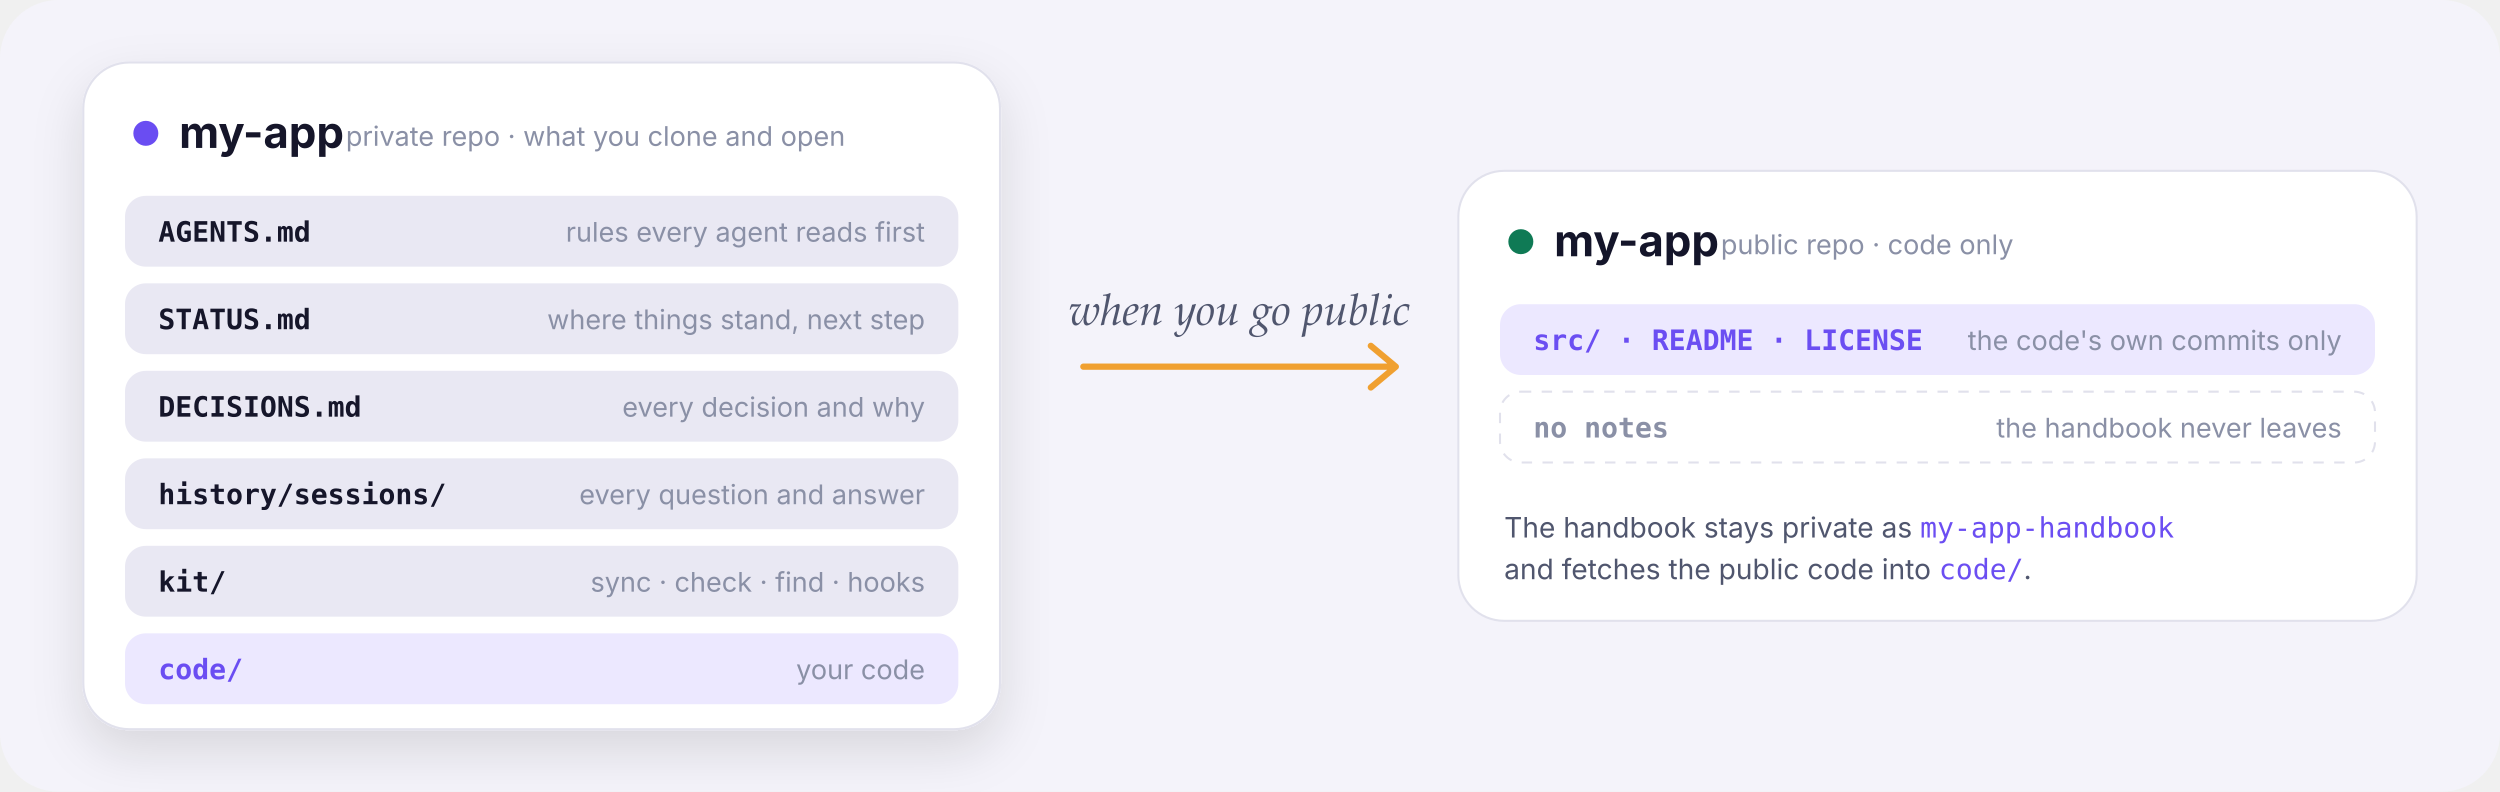
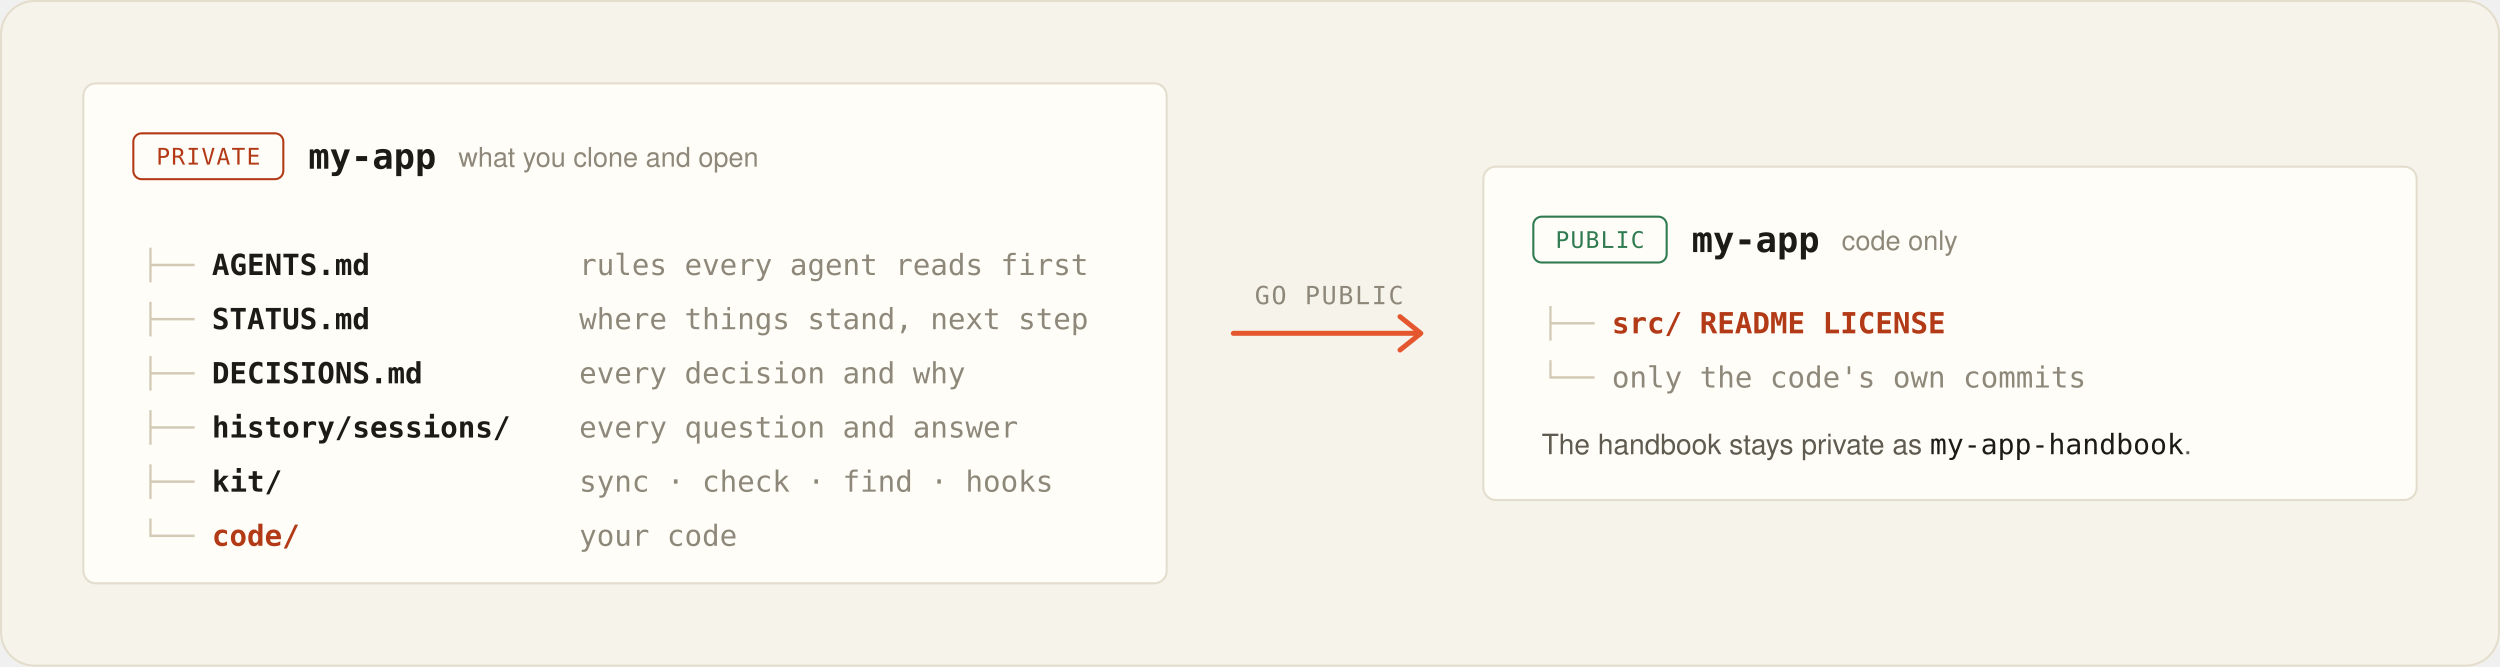
- <svg xmlns="http://www.w3.org/2000/svg" width="1200" height="380" viewBox="0 0 1200 380" role="img" aria-label="While private: one repo holds the handbook and code/. Once public: only the code's own history moves to a public repo; the handbook stays private and fetches it.">
-   <rect width="1200" height="380" rx="28" fill="#F4F3FA" />
-   <g transform="translate(40 30)" filter="url(#s)">
-     <rect width="440" height="320" rx="22" fill="#FFFFFF" stroke="#E1E1EC" />
-     <circle cx="30" cy="34" r="6" fill="#6B4EF2" />
-     <text x="46" y="41" font-family="'Bricolage Grotesque','Inter',-apple-system,'Segoe UI',Helvetica,Arial,sans-serif" font-size="21" font-weight="700" fill="#14152A">my-app</text>
-     <text x="126" y="40" font-family="'Bricolage Grotesque','Inter',-apple-system,'Segoe UI',Helvetica,Arial,sans-serif" font-size="13" fill="#8A90A6">private repo · what you clone and open</text>
-     <rect x="20" y="64" width="400" height="34" rx="10" fill="#E9E8F3" />
-     <text x="36" y="86" font-family="ui-monospace,'SF Mono',Menlo,Consolas,monospace" font-size="13.5" font-weight="600" fill="#14152A">AGENTS.md</text>
-     <text x="404" y="86" font-family="'Bricolage Grotesque','Inter',-apple-system,'Segoe UI',Helvetica,Arial,sans-serif" font-size="13" fill="#8A90A6" text-anchor="end">rules every agent reads first</text>
-     <rect x="20" y="106" width="400" height="34" rx="10" fill="#E9E8F3" />
-     <text x="36" y="128" font-family="ui-monospace,'SF Mono',Menlo,Consolas,monospace" font-size="13.5" font-weight="600" fill="#14152A">STATUS.md</text>
-     <text x="404" y="128" font-family="'Bricolage Grotesque','Inter',-apple-system,'Segoe UI',Helvetica,Arial,sans-serif" font-size="13" fill="#8A90A6" text-anchor="end">where things stand, next step</text>
-     <rect x="20" y="148" width="400" height="34" rx="10" fill="#E9E8F3" />
-     <text x="36" y="170" font-family="ui-monospace,'SF Mono',Menlo,Consolas,monospace" font-size="13.5" font-weight="600" fill="#14152A">DECISIONS.md</text>
-     <text x="404" y="170" font-family="'Bricolage Grotesque','Inter',-apple-system,'Segoe UI',Helvetica,Arial,sans-serif" font-size="13" fill="#8A90A6" text-anchor="end">every decision and why</text>
-     <rect x="20" y="190" width="400" height="34" rx="10" fill="#E9E8F3" />
-     <text x="36" y="212" font-family="ui-monospace,'SF Mono',Menlo,Consolas,monospace" font-size="13.5" font-weight="600" fill="#14152A">history/sessions/</text>
-     <text x="404" y="212" font-family="'Bricolage Grotesque','Inter',-apple-system,'Segoe UI',Helvetica,Arial,sans-serif" font-size="13" fill="#8A90A6" text-anchor="end">every question and answer</text>
-     <rect x="20" y="232" width="400" height="34" rx="10" fill="#E9E8F3" />
-     <text x="36" y="254" font-family="ui-monospace,'SF Mono',Menlo,Consolas,monospace" font-size="13.5" font-weight="600" fill="#14152A">kit/</text>
-     <text x="404" y="254" font-family="'Bricolage Grotesque','Inter',-apple-system,'Segoe UI',Helvetica,Arial,sans-serif" font-size="13" fill="#8A90A6" text-anchor="end">sync · check · find · hooks</text>
-     <rect x="20" y="274" width="400" height="34" rx="10" fill="#ECE8FF" />
-     <text x="36" y="296" font-family="ui-monospace,'SF Mono',Menlo,Consolas,monospace" font-size="13.5" font-weight="600" fill="#6B4EF2">code/</text>
-     <text x="404" y="296" font-family="'Bricolage Grotesque','Inter',-apple-system,'Segoe UI',Helvetica,Arial,sans-serif" font-size="13" fill="#8A90A6" text-anchor="end">your code</text>
+ <svg xmlns="http://www.w3.org/2000/svg" width="1200" height="320" viewBox="0 0 1200 320" role="img" aria-label="While private: one repo holds the handbook and code/. Once public: only the code's own history moves to a public repo; the handbook stays private and fetches it.">
+   <rect width="1200" height="320" rx="16" fill="#F6F3EA" />
+   <rect x="0.5" y="0.5" width="1199" height="319" rx="16" fill="none" stroke="#E3DDCD" />
+   <g transform="translate(40 40)">
+     <rect width="520" height="240" rx="6" fill="#FFFDF7" stroke="#E3DDCD" />
+     <rect x="24" y="24" width="72" height="22" rx="4" fill="none" stroke="#B23A17" />
+     <text x="60" y="39" font-family="'IBM Plex Mono',ui-monospace,'SF Mono',Menlo,Consolas,monospace" font-size="11" fill="#B23A17" text-anchor="middle" letter-spacing="0.6">PRIVATE</text>
+     <text x="108" y="41" font-family="'IBM Plex Mono',ui-monospace,'SF Mono',Menlo,Consolas,monospace" font-size="17" font-weight="600" fill="#1C1B17">my-app</text>
+     <text x="180" y="40" font-family="'IBM Plex Sans',-apple-system,'Segoe UI',Helvetica,Arial,sans-serif" font-size="13" fill="#8E887A">what you clone and open</text>
+     <text x="28" y="92" font-family="'IBM Plex Mono',ui-monospace,'SF Mono',Menlo,Consolas,monospace" font-size="14">
+       <tspan fill="#D2CAB5">├──</tspan>
+       <tspan fill="#1C1B17" font-weight="600">AGENTS.md</tspan>
+       <tspan x="238" fill="#8E887A">rules every agent reads first</tspan>
+     </text>
+     <text x="28" y="118" font-family="'IBM Plex Mono',ui-monospace,'SF Mono',Menlo,Consolas,monospace" font-size="14">
+       <tspan fill="#D2CAB5">├──</tspan>
+       <tspan fill="#1C1B17" font-weight="600">STATUS.md</tspan>
+       <tspan x="238" fill="#8E887A">where things stand, next step</tspan>
+     </text>
+     <text x="28" y="144" font-family="'IBM Plex Mono',ui-monospace,'SF Mono',Menlo,Consolas,monospace" font-size="14">
+       <tspan fill="#D2CAB5">├──</tspan>
+       <tspan fill="#1C1B17" font-weight="600">DECISIONS.md</tspan>
+       <tspan x="238" fill="#8E887A">every decision and why</tspan>
+     </text>
+     <text x="28" y="170" font-family="'IBM Plex Mono',ui-monospace,'SF Mono',Menlo,Consolas,monospace" font-size="14">
+       <tspan fill="#D2CAB5">├──</tspan>
+       <tspan fill="#1C1B17" font-weight="600">history/sessions/</tspan>
+       <tspan x="238" fill="#8E887A">every question and answer</tspan>
+     </text>
+     <text x="28" y="196" font-family="'IBM Plex Mono',ui-monospace,'SF Mono',Menlo,Consolas,monospace" font-size="14">
+       <tspan fill="#D2CAB5">├──</tspan>
+       <tspan fill="#1C1B17" font-weight="600">kit/</tspan>
+       <tspan x="238" fill="#8E887A">sync · check · find · hooks</tspan>
+     </text>
+     <text x="28" y="222" font-family="'IBM Plex Mono',ui-monospace,'SF Mono',Menlo,Consolas,monospace" font-size="14">
+       <tspan fill="#D2CAB5">└──</tspan>
+       <tspan fill="#B23A17" font-weight="600">code/</tspan>
+       <tspan x="238" fill="#8E887A">your code</tspan>
+     </text>
  </g>
-   <g transform="translate(510 170)">
-     <text x="85" y="-14" font-family="'Instrument Serif','Iowan Old Style','Palatino','Georgia',serif" font-style="italic" font-size="21" fill="#50566E" text-anchor="middle">when you go public</text>
-     <path d="M10 6 H160 M148 -4 l12 10 -12 10" fill="none" stroke="#F0A030" stroke-width="3" stroke-linecap="round" stroke-linejoin="round" />
+   <g transform="translate(588 160)">
+     <text x="50" y="-14" font-family="'IBM Plex Mono',ui-monospace,'SF Mono',Menlo,Consolas,monospace" font-size="12" fill="#8E887A" text-anchor="middle" letter-spacing="0.8">GO PUBLIC</text>
+     <path d="M4 0h90M84 -8l10 8-10 8" fill="none" stroke="#E4572E" stroke-width="2.4" stroke-linecap="round" stroke-linejoin="round" />
  </g>
-   <g transform="translate(700 82)">
-     <rect width="460" height="216" rx="22" fill="#FFFFFF" stroke="#E1E1EC" />
-     <circle cx="30" cy="34" r="6" fill="#0F7A55" />
-     <text x="46" y="41" font-family="'Bricolage Grotesque','Inter',-apple-system,'Segoe UI',Helvetica,Arial,sans-serif" font-size="21" font-weight="700" fill="#14152A">my-app</text>
-     <text x="126" y="40" font-family="'Bricolage Grotesque','Inter',-apple-system,'Segoe UI',Helvetica,Arial,sans-serif" font-size="13" fill="#8A90A6">public repo · code only</text>
-     <rect x="20" y="64" width="420" height="34" rx="10" fill="#ECE8FF" />
-     <text x="36" y="86" font-family="ui-monospace,'SF Mono',Menlo,Consolas,monospace" font-size="13.5" font-weight="600" fill="#6B4EF2">src/ · README · LICENSE</text>
-     <text x="424" y="86" font-family="'Bricolage Grotesque','Inter',-apple-system,'Segoe UI',Helvetica,Arial,sans-serif" font-size="13" fill="#8A90A6" text-anchor="end">the code's own commits only</text>
-     <rect x="20" y="106" width="420" height="34" rx="10" fill="none" stroke="#E1E1EC" stroke-dasharray="5 5" />
-     <text x="36" y="128" font-family="ui-monospace,'SF Mono',Menlo,Consolas,monospace" font-size="13.5" font-weight="600" fill="#8A90A6">no notes</text>
-     <text x="424" y="128" font-family="'Bricolage Grotesque','Inter',-apple-system,'Segoe UI',Helvetica,Arial,sans-serif" font-size="13" fill="#8A90A6" text-anchor="end">the handbook never leaves</text>
-     <text x="22" y="176" font-family="'Bricolage Grotesque','Inter',-apple-system,'Segoe UI',Helvetica,Arial,sans-serif" font-size="13.5" fill="#50566E">The handbook stays private as <tspan font-family="ui-monospace,'SF Mono',Menlo,Consolas,monospace" fill="#6B4EF2">my-app-handbook</tspan>
+   <g transform="translate(712 80)">
+     <rect width="448" height="160" rx="6" fill="#FFFDF7" stroke="#E3DDCD" />
+     <rect x="24" y="24" width="64" height="22" rx="4" fill="none" stroke="#2F7A50" />
+     <text x="56" y="39" font-family="'IBM Plex Mono',ui-monospace,'SF Mono',Menlo,Consolas,monospace" font-size="11" fill="#2F7A50" text-anchor="middle" letter-spacing="0.6">PUBLIC</text>
+     <text x="100" y="41" font-family="'IBM Plex Mono',ui-monospace,'SF Mono',Menlo,Consolas,monospace" font-size="17" font-weight="600" fill="#1C1B17">my-app</text>
+     <text x="172" y="40" font-family="'IBM Plex Sans',-apple-system,'Segoe UI',Helvetica,Arial,sans-serif" font-size="13" fill="#8E887A">code only</text>
+     <text x="28" y="80" font-family="'IBM Plex Mono',ui-monospace,'SF Mono',Menlo,Consolas,monospace" font-size="14">
+       <tspan fill="#D2CAB5">├──</tspan>
+       <tspan fill="#B23A17" font-weight="600">src/  README  LICENSE</tspan>
    </text>
-     <text x="22" y="196" font-family="'Bricolage Grotesque','Inter',-apple-system,'Segoe UI',Helvetica,Arial,sans-serif" font-size="13.5" fill="#50566E">and fetches the public code into <tspan font-family="ui-monospace,'SF Mono',Menlo,Consolas,monospace" fill="#6B4EF2">code/</tspan>.</text>
+     <text x="28" y="106" font-family="'IBM Plex Mono',ui-monospace,'SF Mono',Menlo,Consolas,monospace" font-size="14">
+       <tspan fill="#D2CAB5">└──</tspan>
+       <tspan fill="#8E887A">only the code's own commits</tspan>
+     </text>
+     <text x="28" y="138" font-family="'IBM Plex Sans',-apple-system,'Segoe UI',Helvetica,Arial,sans-serif" font-size="13.5" fill="#5F5B50">The handbook stays private as <tspan font-family="'IBM Plex Mono',ui-monospace,'SF Mono',Menlo,Consolas,monospace" fill="#1C1B17">my-app-handbook</tspan>.</text>
  </g>
-   <defs>
-     <filter id="s">
-       <feDropShadow dx="0" dy="10" stdDeviation="12" flood-color="#0C0F22" flood-opacity="0.12" />
-     </filter>
-   </defs>
</svg>
